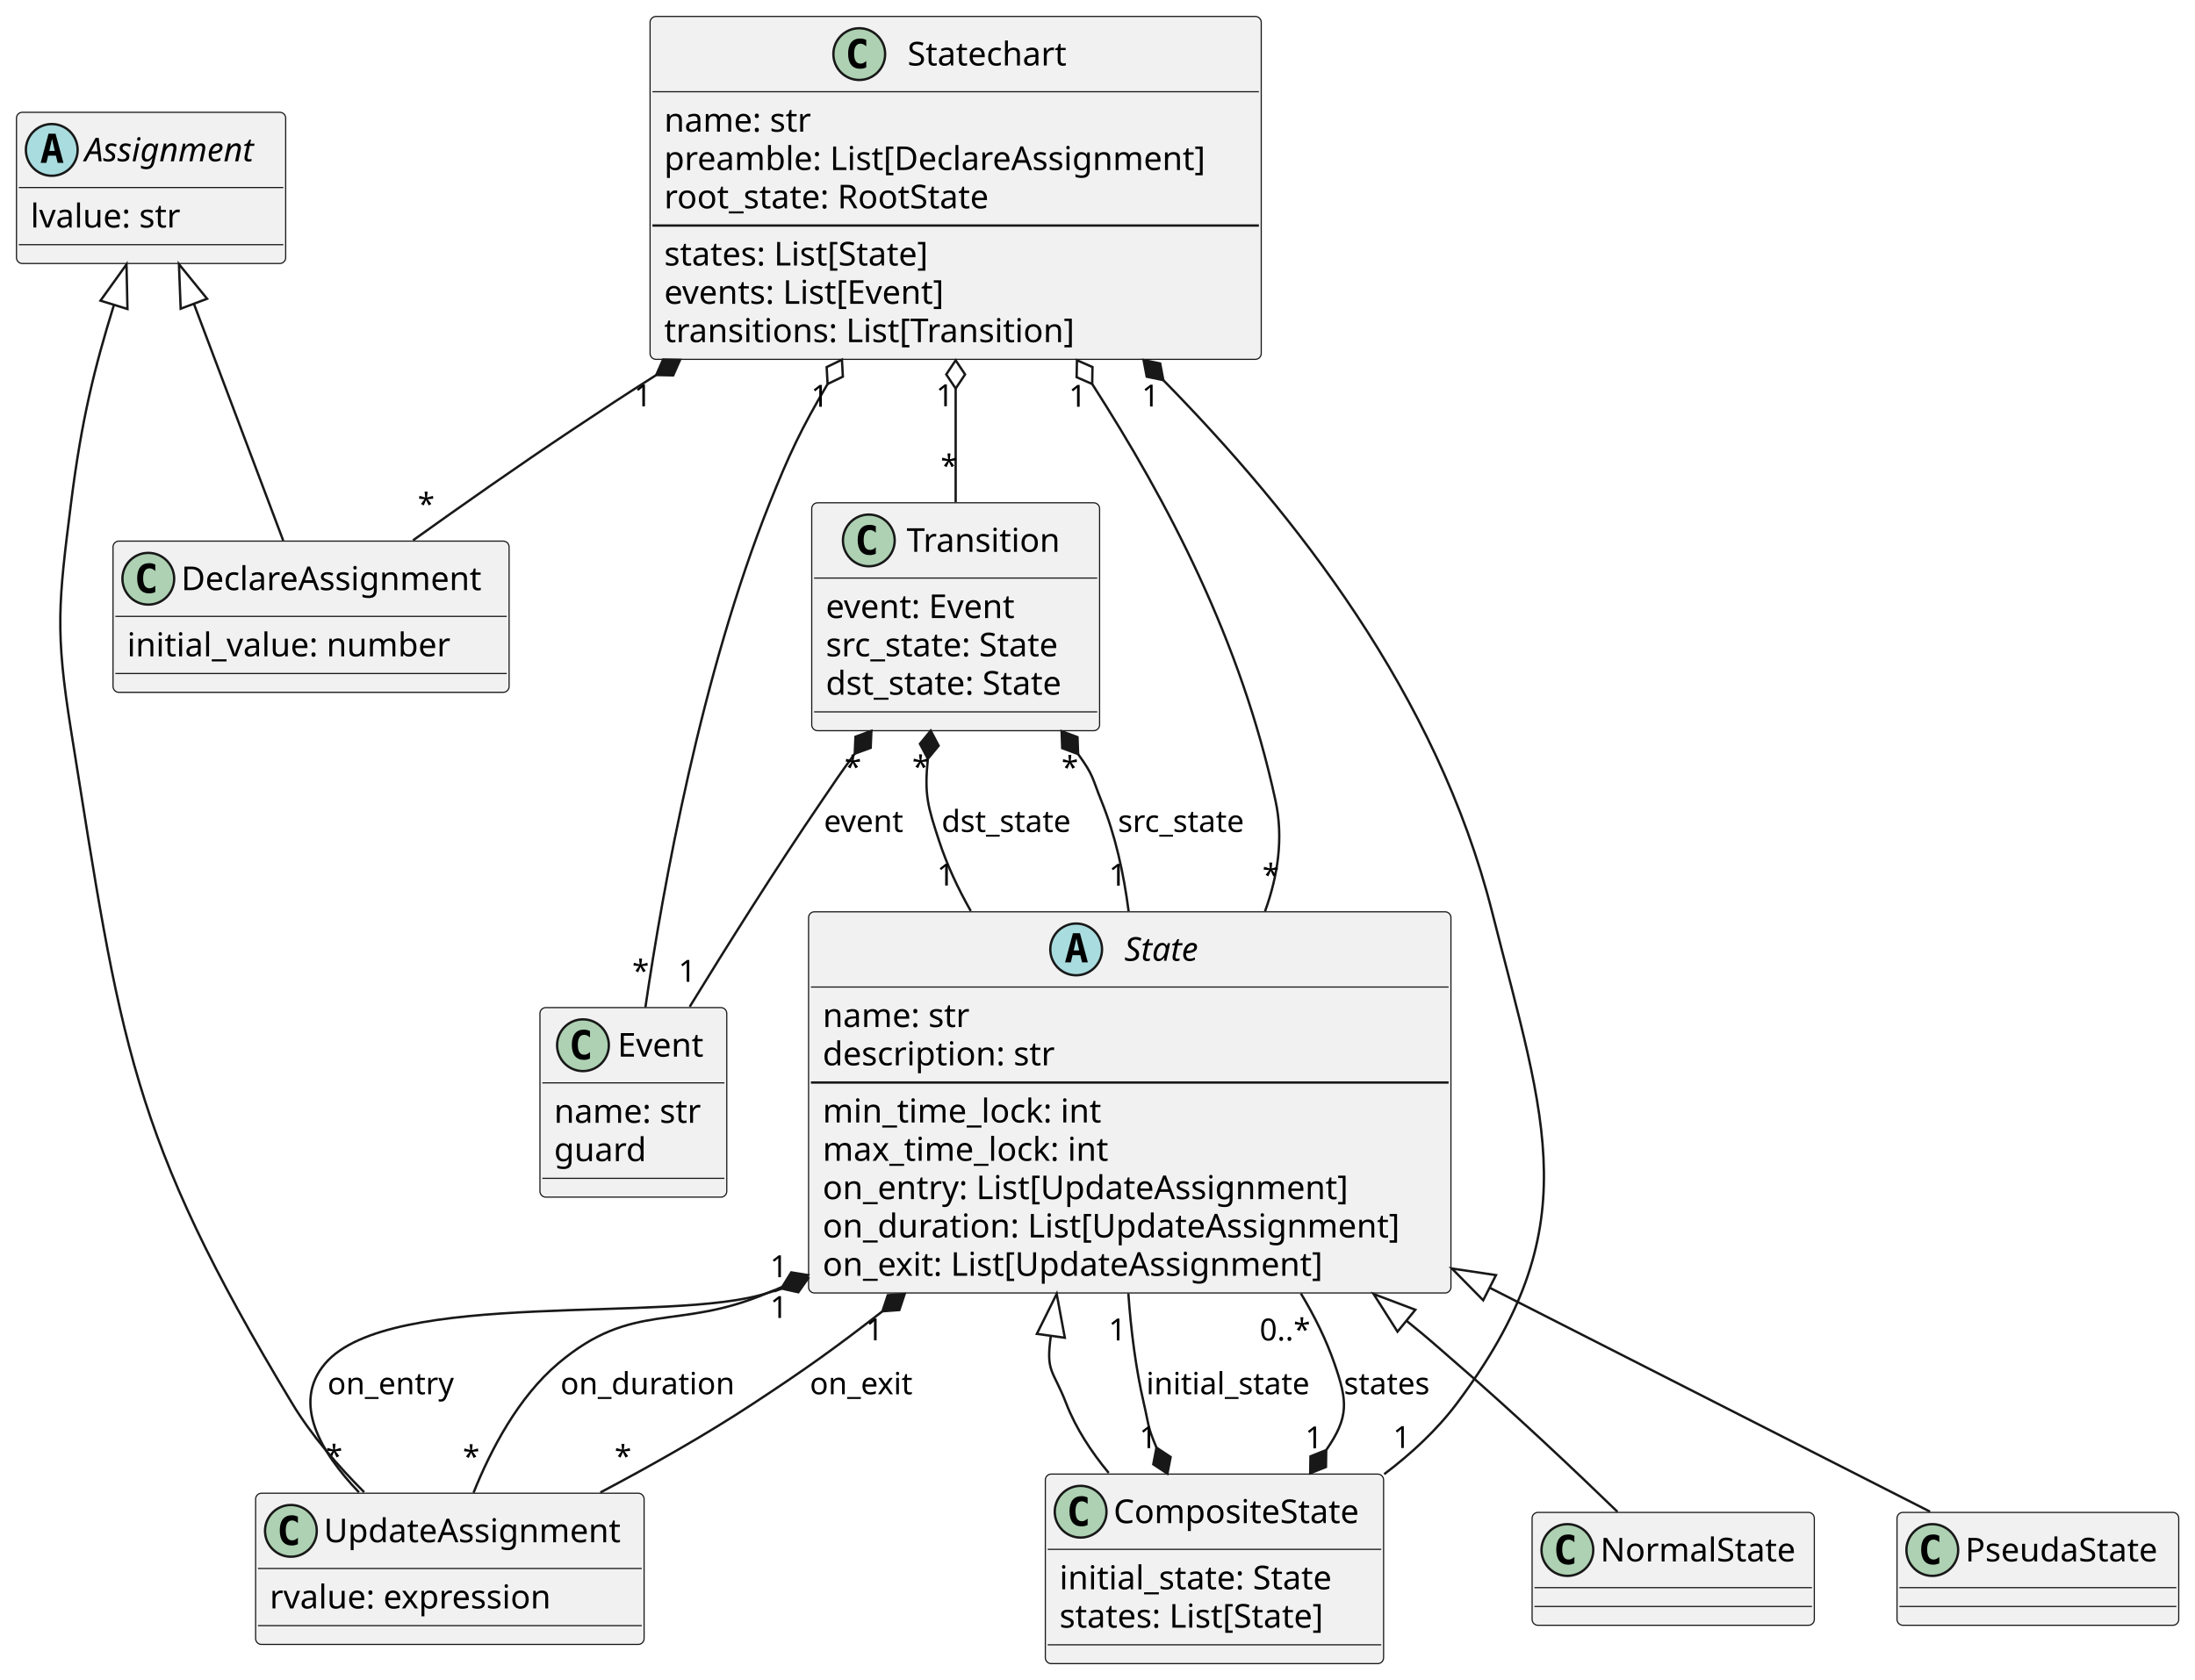
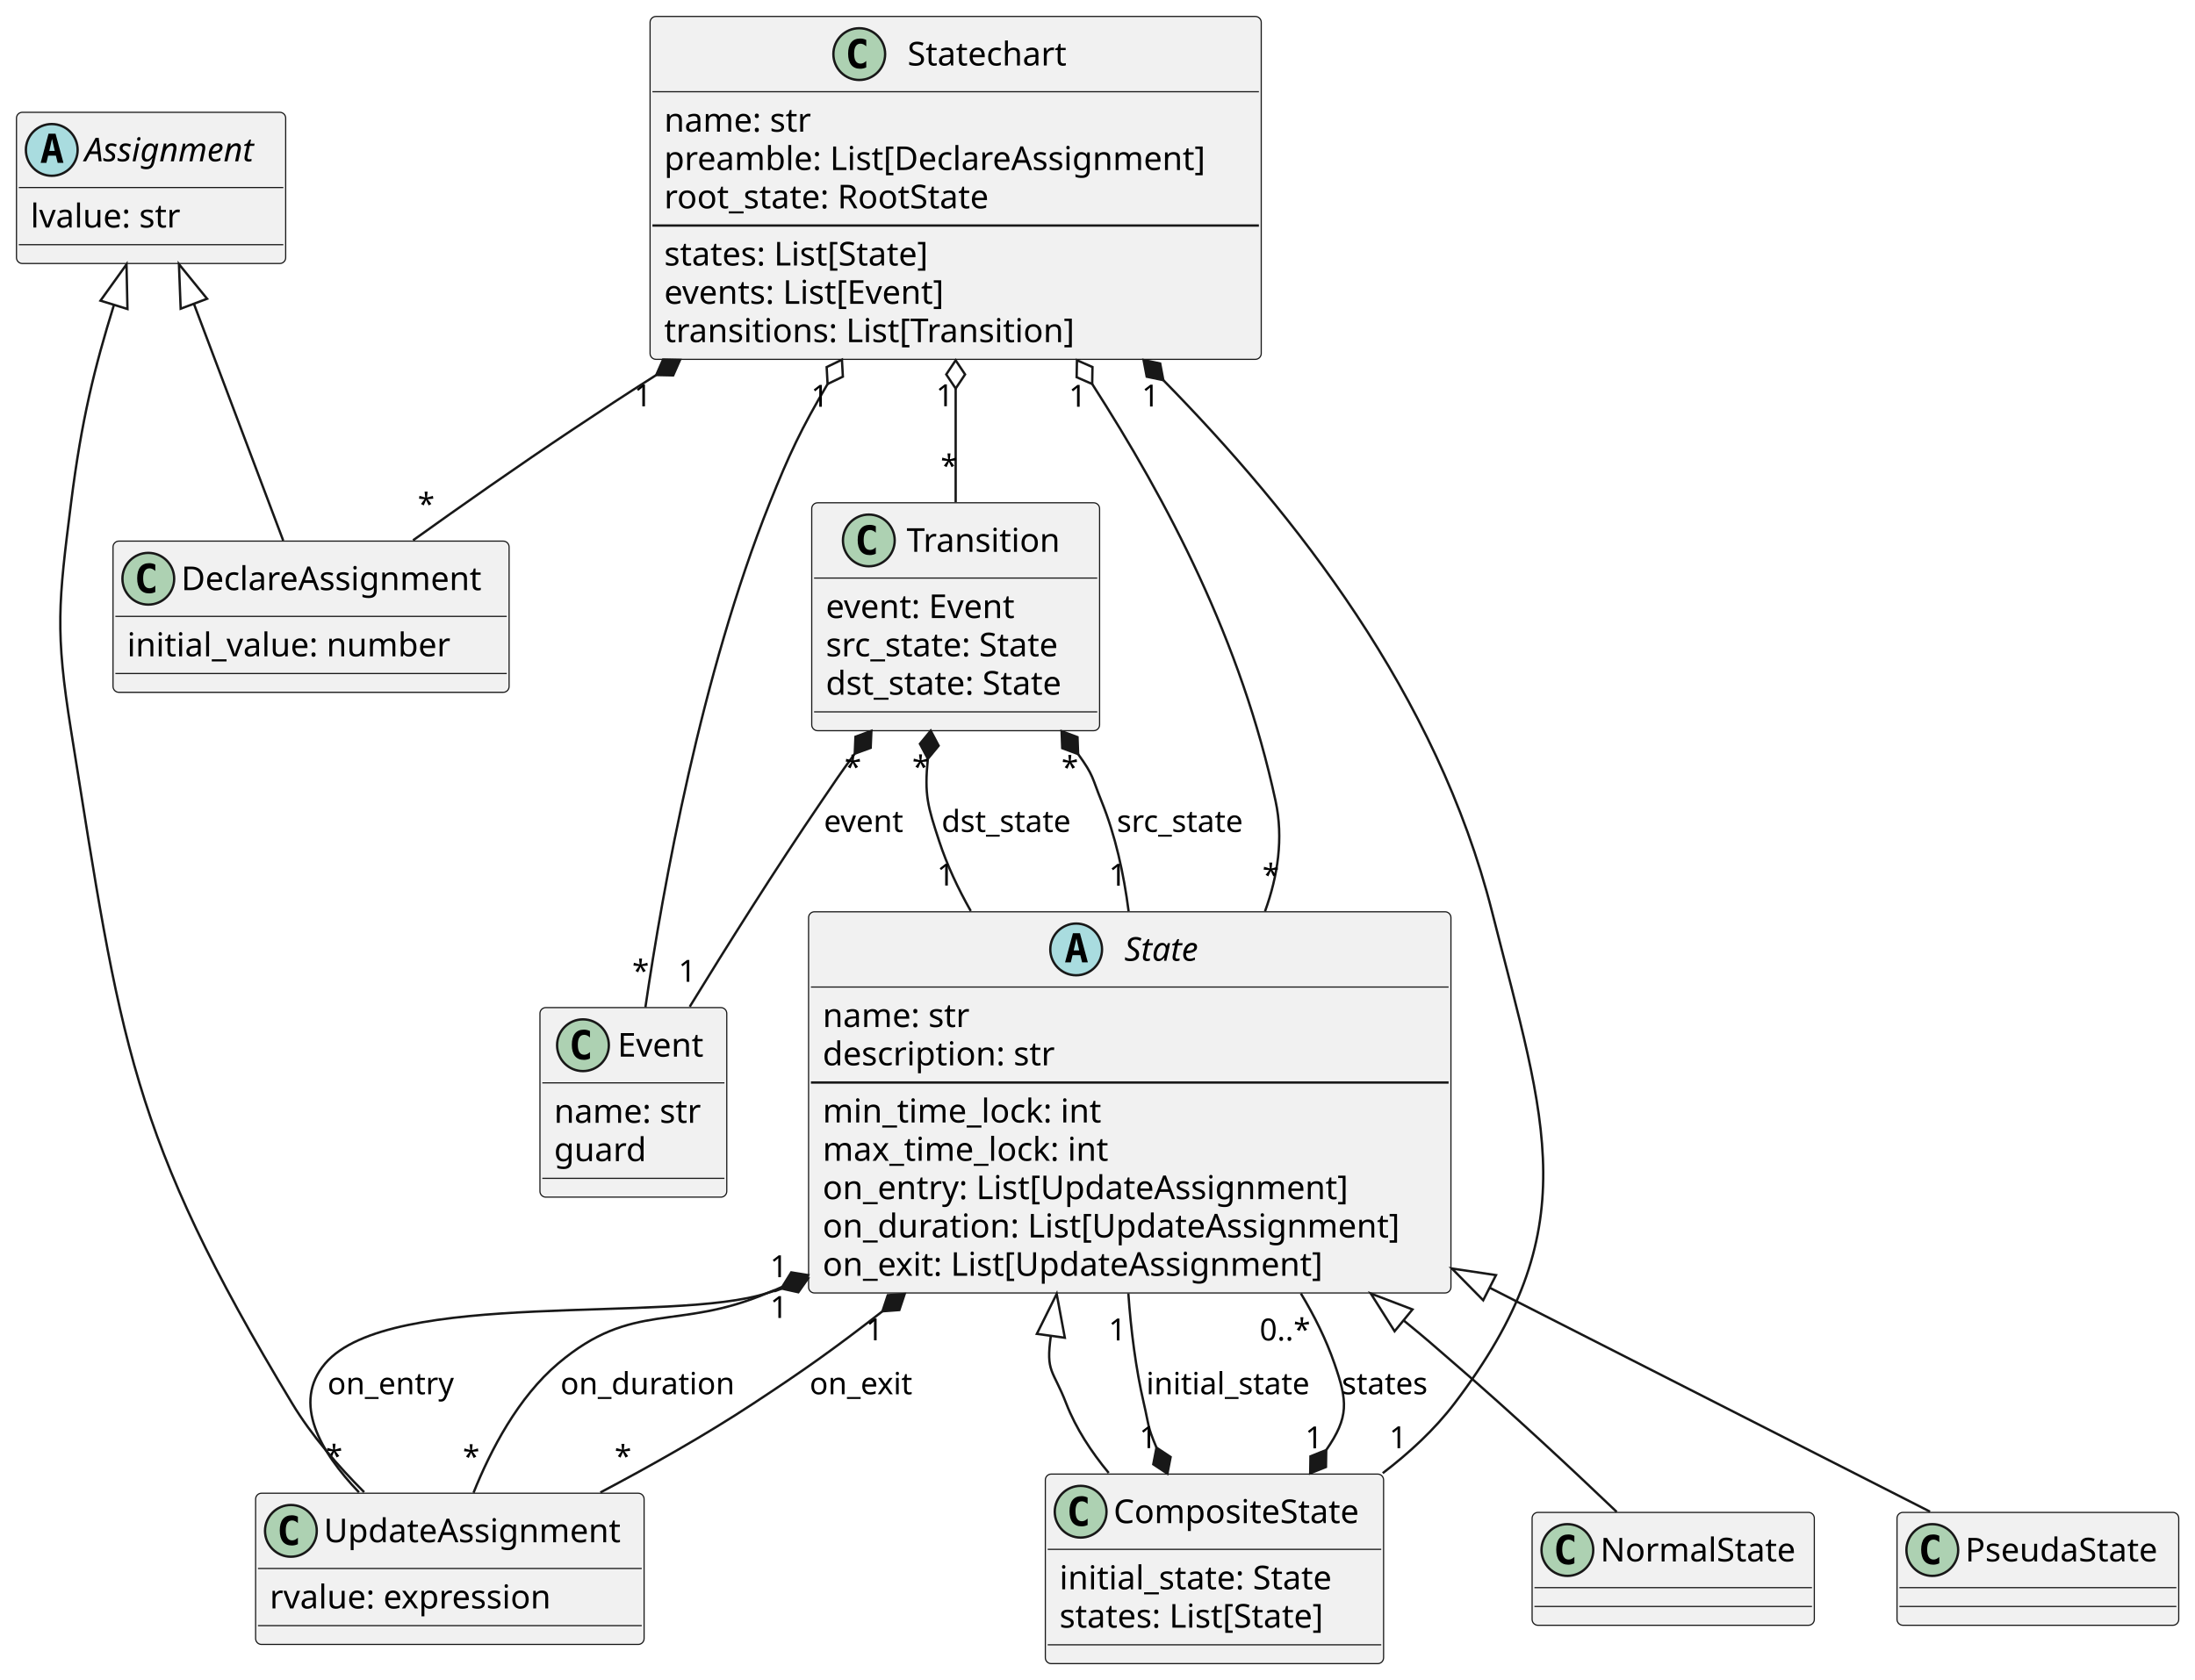
<svg xmlns="http://www.w3.org/2000/svg" contentStyleType="text/css" data-diagram-type="CLASS" height="714px" preserveAspectRatio="none" style="width:933px;height:714px;background:#FFFFFF;" version="1.1" viewBox="0 0 933 714" width="933px" zoomAndPan="magnify">
  <defs />
  <g>
    <g class="entity" data-entity="State" data-source-line="1" data-uid="ent0002" id="entity_State">
      <rect fill="#F1F1F1" height="162.078" rx="2.5" ry="2.5" style="stroke:#181818;stroke-width:0.5;" width="273.044" x="343.69" y="387.67" />
      <ellipse cx="457.433" cy="403.67" fill="#A9DCDF" rx="11" ry="11" style="stroke:#181818;stroke-width:1;" />
      <path d="M457.543,399.014 L456.386,404.092 L458.714,404.092 L457.543,399.014 Z M456.058,396.779 L459.043,396.779 L462.402,409.17 L459.949,409.17 L459.183,406.108 L455.902,406.108 L455.152,409.17 L452.714,409.17 L456.058,396.779 Z " fill="#000000" />
      <text fill="#000000" font-family="sans-serif" font-size="14" font-style="italic" lengthAdjust="spacing" textLength="37.058" x="477.933" y="408.517">State</text>
      <line style="stroke:#181818;stroke-width:0.5;" x1="344.69" x2="615.734" y1="419.67" y2="419.67" />
      <text fill="#000000" font-family="sans-serif" font-size="14" lengthAdjust="spacing" textLength="67.409" x="349.69" y="436.665">name: str</text>
      <text fill="#000000" font-family="sans-serif" font-size="14" lengthAdjust="spacing" textLength="105.547" x="349.69" y="452.962">description: str</text>
      <line style="stroke:#181818;stroke-width:1;" x1="344.69" x2="615.734" y1="460.264" y2="460.264" />
      <text fill="#000000" font-family="sans-serif" font-size="14" lengthAdjust="spacing" textLength="127.709" x="349.69" y="477.259">min_time_lock: int</text>
      <text fill="#000000" font-family="sans-serif" font-size="14" lengthAdjust="spacing" textLength="131.81" x="349.69" y="493.556">max_time_lock: int</text>
      <text fill="#000000" font-family="sans-serif" font-size="14" lengthAdjust="spacing" textLength="239.148" x="349.69" y="509.853">on_entry: List[UpdateAssignment]</text>
      <text fill="#000000" font-family="sans-serif" font-size="14" lengthAdjust="spacing" textLength="261.044" x="349.69" y="526.149">on_duration: List[UpdateAssignment]</text>
      <text fill="#000000" font-family="sans-serif" font-size="14" lengthAdjust="spacing" textLength="228.409" x="349.69" y="542.446">on_exit: List[UpdateAssignment]</text>
    </g>
    <g class="entity" data-entity="UpdateAssignment" data-source-line="12" data-uid="ent0003" id="entity_UpdateAssignment">
      <rect fill="#F1F1F1" height="64.297" rx="2.5" ry="2.5" style="stroke:#181818;stroke-width:0.5;" width="165.13" x="108.65" y="634.89" />
      <ellipse cx="123.65" cy="650.89" fill="#ADD1B2" rx="11" ry="11" style="stroke:#181818;stroke-width:1;" />
      <path d="M126.619,656.531 Q126.041,656.827 125.4,656.968 Q124.759,657.124 124.056,657.124 Q121.556,657.124 120.228,655.484 Q118.916,653.827 118.916,650.702 Q118.916,647.577 120.228,645.921 Q121.556,644.265 124.056,644.265 Q124.759,644.265 125.4,644.421 Q126.056,644.577 126.619,644.874 L126.619,647.593 Q125.994,647.015 125.4,646.749 Q124.806,646.468 124.181,646.468 Q122.838,646.468 122.15,647.546 Q121.463,648.609 121.463,650.702 Q121.463,652.796 122.15,653.874 Q122.838,654.937 124.181,654.937 Q124.806,654.937 125.4,654.671 Q125.994,654.39 126.619,653.812 L126.619,656.531 Z " fill="#000000" />
      <text fill="#000000" font-family="sans-serif" font-size="14" lengthAdjust="spacing" textLength="133.13" x="137.65" y="655.737">UpdateAssignment</text>
      <line style="stroke:#181818;stroke-width:0.5;" x1="109.65" x2="272.78" y1="666.89" y2="666.89" />
      <text fill="#000000" font-family="sans-serif" font-size="14" lengthAdjust="spacing" textLength="129.233" x="114.65" y="683.885">rvalue: expression</text>
      <line style="stroke:#181818;stroke-width:0.5;" x1="109.65" x2="272.78" y1="691.187" y2="691.187" />
    </g>
    <g class="entity" data-entity="CompositeState" data-source-line="16" data-uid="ent0007" id="entity_CompositeState">
      <rect fill="#F1F1F1" height="80.594" rx="2.5" ry="2.5" style="stroke:#181818;stroke-width:0.5;" width="143.774" x="444.33" y="626.75" />
      <ellipse cx="459.33" cy="642.75" fill="#ADD1B2" rx="11" ry="11" style="stroke:#181818;stroke-width:1;" />
      <path d="M462.299,648.391 Q461.721,648.688 461.08,648.828 Q460.439,648.984 459.736,648.984 Q457.236,648.984 455.908,647.344 Q454.596,645.688 454.596,642.562 Q454.596,639.438 455.908,637.781 Q457.236,636.125 459.736,636.125 Q460.439,636.125 461.08,636.281 Q461.736,636.438 462.299,636.734 L462.299,639.453 Q461.674,638.875 461.08,638.609 Q460.486,638.328 459.861,638.328 Q458.517,638.328 457.83,639.406 Q457.142,640.469 457.142,642.562 Q457.142,644.656 457.83,645.734 Q458.517,646.797 459.861,646.797 Q460.486,646.797 461.08,646.531 Q461.674,646.25 462.299,645.672 L462.299,648.391 Z " fill="#000000" />
      <text fill="#000000" font-family="sans-serif" font-size="14" lengthAdjust="spacing" textLength="111.774" x="473.33" y="647.597">CompositeState</text>
      <line style="stroke:#181818;stroke-width:0.5;" x1="445.33" x2="587.104" y1="658.75" y2="658.75" />
      <text fill="#000000" font-family="sans-serif" font-size="14" lengthAdjust="spacing" textLength="127.189" x="450.33" y="675.745">initial_state: State</text>
      <text fill="#000000" font-family="sans-serif" font-size="14" lengthAdjust="spacing" textLength="124.38" x="450.33" y="692.042">states: List[State]</text>
      <line style="stroke:#181818;stroke-width:0.5;" x1="445.33" x2="587.104" y1="699.344" y2="699.344" />
    </g>
    <g class="entity" data-entity="NormalState" data-source-line="26" data-uid="ent0012" id="entity_NormalState">
      <rect fill="#F1F1F1" height="48" rx="2.5" ry="2.5" style="stroke:#181818;stroke-width:0.5;" width="119.958" x="651.23" y="643.04" />
      <ellipse cx="666.23" cy="659.04" fill="#ADD1B2" rx="11" ry="11" style="stroke:#181818;stroke-width:1;" />
      <path d="M669.199,664.681 Q668.621,664.977 667.98,665.118 Q667.339,665.274 666.636,665.274 Q664.136,665.274 662.808,663.634 Q661.496,661.977 661.496,658.852 Q661.496,655.727 662.808,654.071 Q664.136,652.415 666.636,652.415 Q667.339,652.415 667.98,652.571 Q668.636,652.727 669.199,653.024 L669.199,655.743 Q668.574,655.165 667.98,654.899 Q667.386,654.618 666.761,654.618 Q665.418,654.618 664.73,655.696 Q664.043,656.759 664.043,658.852 Q664.043,660.946 664.73,662.024 Q665.418,663.087 666.761,663.087 Q667.386,663.087 667.98,662.821 Q668.574,662.54 669.199,661.962 L669.199,664.681 Z " fill="#000000" />
      <text fill="#000000" font-family="sans-serif" font-size="14" lengthAdjust="spacing" textLength="87.958" x="680.23" y="663.887">NormalState</text>
      <line style="stroke:#181818;stroke-width:0.5;" x1="652.23" x2="770.188" y1="675.04" y2="675.04" />
      <line style="stroke:#181818;stroke-width:0.5;" x1="652.23" x2="770.188" y1="683.04" y2="683.04" />
    </g>
    <g class="entity" data-entity="PseudaState" data-source-line="31" data-uid="ent0015" id="entity_PseudaState">
      <rect fill="#F1F1F1" height="48" rx="2.5" ry="2.5" style="stroke:#181818;stroke-width:0.5;" width="119.746" x="806.34" y="643.04" />
      <ellipse cx="821.34" cy="659.04" fill="#ADD1B2" rx="11" ry="11" style="stroke:#181818;stroke-width:1;" />
      <path d="M824.309,664.681 Q823.731,664.977 823.09,665.118 Q822.449,665.274 821.746,665.274 Q819.246,665.274 817.918,663.634 Q816.606,661.977 816.606,658.852 Q816.606,655.727 817.918,654.071 Q819.246,652.415 821.746,652.415 Q822.449,652.415 823.09,652.571 Q823.746,652.727 824.309,653.024 L824.309,655.743 Q823.684,655.165 823.09,654.899 Q822.496,654.618 821.871,654.618 Q820.528,654.618 819.84,655.696 Q819.153,656.759 819.153,658.852 Q819.153,660.946 819.84,662.024 Q820.528,663.087 821.871,663.087 Q822.496,663.087 823.09,662.821 Q823.684,662.54 824.309,661.962 L824.309,664.681 Z " fill="#000000" />
      <text fill="#000000" font-family="sans-serif" font-size="14" lengthAdjust="spacing" textLength="87.746" x="835.34" y="663.887">PseudaState</text>
      <line style="stroke:#181818;stroke-width:0.5;" x1="807.34" x2="925.086" y1="675.04" y2="675.04" />
      <line style="stroke:#181818;stroke-width:0.5;" x1="807.34" x2="925.086" y1="683.04" y2="683.04" />
    </g>
    <g class="entity" data-entity="Event" data-source-line="37" data-uid="ent0018" id="entity_Event">
      <rect fill="#F1F1F1" height="80.594" rx="2.5" ry="2.5" style="stroke:#181818;stroke-width:0.5;" width="79.409" x="229.51" y="428.41" />
      <ellipse cx="247.796" cy="444.41" fill="#ADD1B2" rx="11" ry="11" style="stroke:#181818;stroke-width:1;" />
      <path d="M250.765,450.051 Q250.187,450.348 249.546,450.488 Q248.906,450.644 248.202,450.644 Q245.702,450.644 244.374,449.004 Q243.062,447.348 243.062,444.223 Q243.062,441.098 244.374,439.441 Q245.702,437.785 248.202,437.785 Q248.906,437.785 249.546,437.941 Q250.202,438.098 250.765,438.394 L250.765,441.113 Q250.14,440.535 249.546,440.269 Q248.952,439.988 248.327,439.988 Q246.984,439.988 246.296,441.066 Q245.609,442.129 245.609,444.223 Q245.609,446.316 246.296,447.394 Q246.984,448.457 248.327,448.457 Q248.952,448.457 249.546,448.191 Q250.14,447.91 250.765,447.332 L250.765,450.051 Z " fill="#000000" />
      <text fill="#000000" font-family="sans-serif" font-size="14" lengthAdjust="spacing" textLength="40.106" x="262.526" y="449.257">Event</text>
      <line style="stroke:#181818;stroke-width:0.5;" x1="230.51" x2="307.919" y1="460.41" y2="460.41" />
      <text fill="#000000" font-family="sans-serif" font-size="14" lengthAdjust="spacing" textLength="67.409" x="235.51" y="477.405">name: str</text>
      <text fill="#000000" font-family="sans-serif" font-size="14" lengthAdjust="spacing" textLength="40.981" x="235.51" y="493.702">guard</text>
      <line style="stroke:#181818;stroke-width:0.5;" x1="230.51" x2="307.919" y1="501.004" y2="501.004" />
    </g>
    <g class="entity" data-entity="Transition" data-source-line="42" data-uid="ent0019" id="entity_Transition">
      <rect fill="#F1F1F1" height="96.891" rx="2.5" ry="2.5" style="stroke:#181818;stroke-width:0.5;" width="122.359" x="345.03" y="213.78" />
      <ellipse cx="369.299" cy="229.78" fill="#ADD1B2" rx="11" ry="11" style="stroke:#181818;stroke-width:1;" />
      <path d="M372.268,235.421 Q371.69,235.718 371.049,235.858 Q370.409,236.014 369.706,236.014 Q367.206,236.014 365.877,234.374 Q364.565,232.718 364.565,229.593 Q364.565,226.468 365.877,224.811 Q367.206,223.155 369.706,223.155 Q370.409,223.155 371.049,223.311 Q371.706,223.468 372.268,223.764 L372.268,226.483 Q371.643,225.905 371.049,225.639 Q370.456,225.358 369.831,225.358 Q368.487,225.358 367.799,226.436 Q367.112,227.499 367.112,229.593 Q367.112,231.686 367.799,232.764 Q368.487,233.827 369.831,233.827 Q370.456,233.827 371.049,233.561 Q371.643,233.28 372.268,232.702 L372.268,235.421 Z " fill="#000000" />
      <text fill="#000000" font-family="sans-serif" font-size="14" lengthAdjust="spacing" textLength="69.761" x="385.359" y="234.627">Transition</text>
      <line style="stroke:#181818;stroke-width:0.5;" x1="346.03" x2="466.389" y1="245.78" y2="245.78" />
      <text fill="#000000" font-family="sans-serif" font-size="14" lengthAdjust="spacing" textLength="89.147" x="351.03" y="262.775">event: Event</text>
      <text fill="#000000" font-family="sans-serif" font-size="14" lengthAdjust="spacing" textLength="109.436" x="351.03" y="279.072">src_state: State</text>
      <text fill="#000000" font-family="sans-serif" font-size="14" lengthAdjust="spacing" textLength="110.359" x="351.03" y="295.369">dst_state: State</text>
      <line style="stroke:#181818;stroke-width:0.5;" x1="346.03" x2="466.389" y1="302.671" y2="302.671" />
    </g>
    <g class="entity" data-entity="Statechart" data-source-line="51" data-uid="ent0023" id="entity_Statechart">
      <rect fill="#F1F1F1" height="145.781" rx="2.5" ry="2.5" style="stroke:#181818;stroke-width:0.5;" width="259.782" x="276.32" y="7" />
      <ellipse cx="365.235" cy="23" fill="#ADD1B2" rx="11" ry="11" style="stroke:#181818;stroke-width:1;" />
      <path d="M368.204,28.641 Q367.626,28.938 366.985,29.078 Q366.344,29.234 365.641,29.234 Q363.141,29.234 361.813,27.594 Q360.501,25.938 360.501,22.812 Q360.501,19.688 361.813,18.031 Q363.141,16.375 365.641,16.375 Q366.344,16.375 366.985,16.531 Q367.641,16.688 368.204,16.984 L368.204,19.703 Q367.579,19.125 366.985,18.859 Q366.391,18.578 365.766,18.578 Q364.423,18.578 363.735,19.656 Q363.048,20.719 363.048,22.812 Q363.048,24.906 363.735,25.984 Q364.423,27.047 365.766,27.047 Q366.391,27.047 366.985,26.781 Q367.579,26.5 368.204,25.922 L368.204,28.641 Z " fill="#000000" />
      <text fill="#000000" font-family="sans-serif" font-size="14" lengthAdjust="spacing" textLength="73.452" x="385.735" y="27.847">Statechart</text>
      <line style="stroke:#181818;stroke-width:0.5;" x1="277.32" x2="535.102" y1="39" y2="39" />
      <text fill="#000000" font-family="sans-serif" font-size="14" lengthAdjust="spacing" textLength="67.409" x="282.32" y="55.995">name: str</text>
      <text fill="#000000" font-family="sans-serif" font-size="14" lengthAdjust="spacing" textLength="247.782" x="282.32" y="72.292">preamble: List[DeclareAssignment]</text>
      <text fill="#000000" font-family="sans-serif" font-size="14" lengthAdjust="spacing" textLength="149.413" x="282.32" y="88.589">root_state: RootState</text>
      <line style="stroke:#181818;stroke-width:1;" x1="277.32" x2="535.102" y1="95.891" y2="95.891" />
      <text fill="#000000" font-family="sans-serif" font-size="14" lengthAdjust="spacing" textLength="124.38" x="282.32" y="112.886">states: List[State]</text>
      <text fill="#000000" font-family="sans-serif" font-size="14" lengthAdjust="spacing" textLength="131.838" x="282.32" y="129.183">events: List[Event]</text>
      <text fill="#000000" font-family="sans-serif" font-size="14" lengthAdjust="spacing" textLength="188.316" x="282.32" y="145.48">transitions: List[Transition]</text>
    </g>
    <g class="entity" data-entity="DeclareAssignment" data-source-line="61" data-uid="ent0024" id="entity_DeclareAssignment">
      <rect fill="#F1F1F1" height="64.297" rx="2.5" ry="2.5" style="stroke:#181818;stroke-width:0.5;" width="168.356" x="48.04" y="230.07" />
      <ellipse cx="63.04" cy="246.07" fill="#ADD1B2" rx="11" ry="11" style="stroke:#181818;stroke-width:1;" />
      <path d="M66.009,251.711 Q65.431,252.007 64.79,252.148 Q64.149,252.304 63.446,252.304 Q60.946,252.304 59.618,250.664 Q58.306,249.007 58.306,245.882 Q58.306,242.757 59.618,241.101 Q60.946,239.445 63.446,239.445 Q64.149,239.445 64.79,239.601 Q65.446,239.757 66.009,240.054 L66.009,242.773 Q65.384,242.195 64.79,241.929 Q64.196,241.648 63.571,241.648 Q62.227,241.648 61.54,242.726 Q60.852,243.789 60.852,245.882 Q60.852,247.976 61.54,249.054 Q62.227,250.117 63.571,250.117 Q64.196,250.117 64.79,249.851 Q65.384,249.57 66.009,248.992 L66.009,251.711 Z " fill="#000000" />
      <text fill="#000000" font-family="sans-serif" font-size="14" lengthAdjust="spacing" textLength="136.356" x="77.04" y="250.917">DeclareAssignment</text>
      <line style="stroke:#181818;stroke-width:0.5;" x1="49.04" x2="215.396" y1="262.07" y2="262.07" />
      <text fill="#000000" font-family="sans-serif" font-size="14" lengthAdjust="spacing" textLength="147.547" x="54.04" y="279.065">initial_value: number</text>
      <line style="stroke:#181818;stroke-width:0.5;" x1="49.04" x2="215.396" y1="286.367" y2="286.367" />
    </g>
    <g class="entity" data-entity="Assignment" data-source-line="67" data-uid="ent0030" id="entity_Assignment">
      <rect fill="#F1F1F1" height="64.297" rx="2.5" ry="2.5" style="stroke:#181818;stroke-width:0.5;" width="114.428" x="7" y="47.74" />
      <ellipse cx="22" cy="63.74" fill="#A9DCDF" rx="11" ry="11" style="stroke:#181818;stroke-width:1;" />
      <path d="M22.109,59.084 L20.953,64.162 L23.281,64.162 L22.109,59.084 Z M20.625,56.849 L23.609,56.849 L26.969,69.24 L24.516,69.24 L23.75,66.177 L20.469,66.177 L19.719,69.24 L17.281,69.24 L20.625,56.849 Z " fill="#000000" />
      <text fill="#000000" font-family="sans-serif" font-size="14" font-style="italic" lengthAdjust="spacing" textLength="82.428" x="36" y="68.587">Assignment</text>
      <line style="stroke:#181818;stroke-width:0.5;" x1="8" x2="120.428" y1="79.74" y2="79.74" />
      <text fill="#000000" font-family="sans-serif" font-size="14" lengthAdjust="spacing" textLength="69.836" x="13" y="96.735">lvalue: str</text>
      <line style="stroke:#181818;stroke-width:0.5;" x1="8" x2="120.428" y1="104.037" y2="104.037" />
    </g>
    <g class="link" data-entity-1="State" data-entity-2="UpdateAssignment" data-source-line="12" data-uid="lnk4" id="link_State_UpdateAssignment">
      <path codeLine="12" d="M332.293,547.883 C326.523,550.123 331.94,547.86 326.21,549.75 C286.04,563.01 165.67,547.56 138.21,579.75 C123.95,596.47 136.25,617.43 152.58,634.51" fill="none" id="State-backto-UpdateAssignment" style="stroke:#181818;stroke-width:1;" />
      <polygon fill="#181818" points="343.48,543.54,336.439,541.982,332.293,547.883,339.334,549.44,343.48,543.54" style="stroke:#181818;stroke-width:1;" />
      <text fill="#000000" font-family="sans-serif" font-size="13" lengthAdjust="spacing" textLength="57.065" x="139.21" y="592.817">on_entry</text>
      <text fill="#000000" font-family="sans-serif" font-size="13" lengthAdjust="spacing" textLength="8.271" x="327.352" y="560.37">1</text>
      <text fill="#000000" font-family="sans-serif" font-size="13" lengthAdjust="spacing" textLength="6.5" x="138.432" y="623.709">*</text>
    </g>
    <g class="link" data-entity-1="State" data-entity-2="UpdateAssignment" data-source-line="13" data-uid="lnk5" id="link_State_UpdateAssignment">
      <path codeLine="13" d="M332.524,547.113 C326.734,549.743 331.9,547.33 326.21,549.75 C287.8,566.09 269.06,552.76 237.21,579.75 C220.25,594.13 208.6,616.39 201.27,634.7" fill="none" id="State-backto-UpdateAssignment-1" style="stroke:#181818;stroke-width:1;" />
      <polygon fill="#181818" points="343.45,542.15,336.333,540.99,332.524,547.113,339.641,548.273,343.45,542.15" style="stroke:#181818;stroke-width:1;" />
      <text fill="#000000" font-family="sans-serif" font-size="13" lengthAdjust="spacing" textLength="77.397" x="238.21" y="592.817">on_duration</text>
      <text fill="#000000" font-family="sans-serif" font-size="13" lengthAdjust="spacing" textLength="8.271" x="327.32" y="543.033">1</text>
      <text fill="#000000" font-family="sans-serif" font-size="13" lengthAdjust="spacing" textLength="6.5" x="196.708" y="623.937">*</text>
    </g>
    <g class="link" data-entity-1="State" data-entity-2="UpdateAssignment" data-source-line="14" data-uid="lnk6" id="link_State_UpdateAssignment">
      <path codeLine="14" d="M375.083,557.534 C354.373,573.664 341.7,582.61 320.21,596.75 C299.72,610.23 276.35,623.4 255.18,634.57" fill="none" id="State-backto-UpdateAssignment-2" style="stroke:#181818;stroke-width:1;" />
      <polygon fill="#181818" points="384.55,550.16,377.358,550.691,375.083,557.534,382.274,557.003,384.55,550.16" style="stroke:#181818;stroke-width:1;" />
-       <text fill="#000000" font-family="sans-serif" font-size="13" lengthAdjust="spacing" textLength="47.093" x="344.21" y="592.817">on_exit</text>
+       <text fill="#000000" font-family="sans-serif" font-size="13" lengthAdjust="spacing" textLength="47.093" x="344.13" y="592.817">on_exit</text>
      <text fill="#000000" font-family="sans-serif" font-size="13" lengthAdjust="spacing" textLength="8.271" x="367.997" y="569.877">1</text>
      <text fill="#000000" font-family="sans-serif" font-size="13" lengthAdjust="spacing" textLength="6.5" x="261.232" y="623.781">*</text>
    </g>
    <g class="link" data-entity-1="State" data-entity-2="CompositeState" data-source-line="16" data-uid="lnk9" id="link_State_CompositeState">
      <path codeLine="16" d="M446.668,567.958 C444.478,583.688 447.52,582.02 453.21,596.75 C457.32,607.36 463.89,617.35 471.27,626.27" fill="none" id="State-backto-CompositeState" style="stroke:#181818;stroke-width:1;" />
      <polygon fill="none" points="449.15,550.13,440.725,567.131,452.611,568.785,449.15,550.13" style="stroke:#181818;stroke-width:1;" />
    </g>
    <g class="link" data-entity-1="CompositeState" data-entity-2="State" data-source-line="23" data-uid="lnk10" id="link_CompositeState_State">
      <path codeLine="23" d="M491.57,615.508 C487.56,605.967 488.52,606.71 486.21,596.75 C482.75,581.8 480.72,565.6 479.61,549.94" fill="none" id="CompositeState-backto-State" style="stroke:#181818;stroke-width:1;" />
      <polygon fill="#181818" points="496.22,626.57,497.582,619.489,491.57,615.508,490.207,622.589,496.22,626.57" style="stroke:#181818;stroke-width:1;" />
      <text fill="#000000" font-family="sans-serif" font-size="13" lengthAdjust="spacing" textLength="75.182" x="487.21" y="592.817">initial_state</text>
      <text fill="#000000" font-family="sans-serif" font-size="13" lengthAdjust="spacing" textLength="8.271" x="484.268" y="615.702">1</text>
      <text fill="#000000" font-family="sans-serif" font-size="13" lengthAdjust="spacing" textLength="8.271" x="471.212" y="569.915">1</text>
    </g>
    <g class="link" data-entity-1="CompositeState" data-entity-2="State" data-source-line="24" data-uid="lnk11" id="link_CompositeState_State">
      <path codeLine="24" d="M563.721,616.53 C573.461,602.4 572.81,595.86 567.21,579.75 C563.66,569.51 558.71,559.51 552.96,549.97" fill="none" id="CompositeState-backto-State-1" style="stroke:#181818;stroke-width:1;" />
      <polygon fill="#181818" points="556.91,626.41,563.609,623.74,563.721,616.53,557.022,619.2,556.91,626.41" style="stroke:#181818;stroke-width:1;" />
-       <text fill="#000000" font-family="sans-serif" font-size="13" lengthAdjust="spacing" textLength="39.705" x="571.21" y="592.817">states</text>
+       <text fill="#000000" font-family="sans-serif" font-size="13" lengthAdjust="spacing" textLength="39.705" x="570.34" y="592.817">states</text>
      <text fill="#000000" font-family="sans-serif" font-size="13" lengthAdjust="spacing" textLength="8.271" x="554.779" y="615.816">1</text>
      <text fill="#000000" font-family="sans-serif" font-size="13" lengthAdjust="spacing" textLength="23.036" x="535.417" y="569.948">0..*</text>
    </g>
    <g class="link" data-entity-1="State" data-entity-2="NormalState" data-source-line="26" data-uid="lnk14" id="link_State_NormalState">
-       <path codeLine="26" d="M597.809,561.544 C609.859,571.354 607.91,570 619.21,579.75 C643.1,600.34 669.22,625.07 687.51,642.77" fill="none" id="State-backto-NormalState" style="stroke:#181818;stroke-width:1;" />
-       <polygon fill="none" points="583.85,550.18,594.021,566.197,601.597,556.891,583.85,550.18" style="stroke:#181818;stroke-width:1;" />
+       <path codeLine="26" d="M596.587,561.384 C608.677,571.284 606.83,569.95 618.21,579.75 C642.26,600.43 668.68,625.15 687.19,642.82" fill="none" id="State-backto-NormalState" style="stroke:#181818;stroke-width:1;" />
+       <polygon fill="none" points="582.66,549.98,592.785,566.026,600.388,556.742,582.66,549.98" style="stroke:#181818;stroke-width:1;" />
    </g>
    <g class="link" data-entity-1="State" data-entity-2="PseudaState" data-source-line="31" data-uid="lnk17" id="link_State_PseudaState">
      <path codeLine="31" d="M633.163,547.502 C704.263,583.672 770.45,617.34 820.37,642.73" fill="none" id="State-backto-PseudaState" style="stroke:#181818;stroke-width:1;" />
      <polygon fill="none" points="617.12,539.34,630.443,552.849,635.884,542.154,617.12,539.34" style="stroke:#181818;stroke-width:1;" />
    </g>
    <g class="link" data-entity-1="Transition" data-entity-2="State" data-source-line="47" data-uid="lnk20" id="link_Transition_State">
      <path codeLine="47" d="M458.266,320.628 C464.976,329.918 464.01,330.29 468.21,340.67 C474.12,355.25 477.67,371.51 479.72,387.41" fill="none" id="Transition-backto-State" style="stroke:#181818;stroke-width:1;" />
      <polygon fill="#181818" points="451.24,310.9,451.51,318.106,458.266,320.628,457.996,313.422,451.24,310.9" style="stroke:#181818;stroke-width:1;" />
-       <text fill="#000000" font-family="sans-serif" font-size="13" lengthAdjust="spacing" textLength="58.697" x="475.21" y="353.737">src_state</text>
+       <text fill="#000000" font-family="sans-serif" font-size="13" lengthAdjust="spacing" textLength="58.697" x="474.72" y="353.737">src_state</text>
      <text fill="#000000" font-family="sans-serif" font-size="13" lengthAdjust="spacing" textLength="6.5" x="451.186" y="330.876">*</text>
      <text fill="#000000" font-family="sans-serif" font-size="13" lengthAdjust="spacing" textLength="8.271" x="471.332" y="376.574">1</text>
    </g>
    <g class="link" data-entity-1="Transition" data-entity-2="State" data-source-line="48" data-uid="lnk21" id="link_Transition_State">
      <path codeLine="48" d="M394.394,322.628 C392.834,337.938 394.34,342.83 399.21,357.67 C402.54,367.81 407.21,377.79 412.63,387.34" fill="none" id="Transition-backto-State-1" style="stroke:#181818;stroke-width:1;" />
      <polygon fill="#181818" points="395.61,310.69,391.022,316.254,394.394,322.628,398.981,317.065,395.61,310.69" style="stroke:#181818;stroke-width:1;" />
      <text fill="#000000" font-family="sans-serif" font-size="13" lengthAdjust="spacing" textLength="59.554" x="400.21" y="353.737">dst_state</text>
      <text fill="#000000" font-family="sans-serif" font-size="13" lengthAdjust="spacing" textLength="6.5" x="387.733" y="330.636">*</text>
      <text fill="#000000" font-family="sans-serif" font-size="13" lengthAdjust="spacing" textLength="8.271" x="398.267" y="376.498">1</text>
    </g>
    <g class="link" data-entity-1="Transition" data-entity-2="Event" data-source-line="49" data-uid="lnk22" id="link_Transition_Event">
      <path codeLine="49" d="M363.319,320.455 C356.179,330.245 355.89,330.87 349.21,340.67 C329.62,369.42 308.7,402.73 293.18,428.03" fill="none" id="Transition-backto-Event" style="stroke:#181818;stroke-width:1;" />
      <polygon fill="#181818" points="370.39,310.76,363.623,313.251,363.319,320.455,370.086,317.965,370.39,310.76" style="stroke:#181818;stroke-width:1;" />
      <text fill="#000000" font-family="sans-serif" font-size="13" lengthAdjust="spacing" textLength="37.026" x="350.21" y="353.737">event</text>
      <text fill="#000000" font-family="sans-serif" font-size="13" lengthAdjust="spacing" textLength="6.5" x="358.966" y="330.716">*</text>
      <text fill="#000000" font-family="sans-serif" font-size="13" lengthAdjust="spacing" textLength="8.271" x="288.384" y="417.429">1</text>
    </g>
    <g class="link" data-entity-1="Statechart" data-entity-2="DeclareAssignment" data-source-line="61" data-uid="lnk25" id="link_Statechart_DeclareAssignment">
      <path codeLine="61" d="M278.938,159.456 C263.438,169.326 257.94,172.98 243.21,182.78 C220.62,197.81 195.92,215.16 175.58,229.72" fill="none" id="Statechart-backto-DeclareAssignment" style="stroke:#181818;stroke-width:1;" />
      <polygon fill="#181818" points="289.06,153.01,281.851,152.859,278.938,159.456,286.147,159.607,289.06,153.01" style="stroke:#181818;stroke-width:1;" />
      <text fill="#000000" font-family="sans-serif" font-size="13" lengthAdjust="spacing" textLength="8.271" x="269.526" y="172.767">1</text>
      <text fill="#000000" font-family="sans-serif" font-size="13" lengthAdjust="spacing" textLength="6.5" x="177.575" y="218.925">*</text>
    </g>
    <g class="link" data-entity-1="Statechart" data-entity-2="CompositeState" data-source-line="62" data-uid="lnk26" id="link_Statechart_CompositeState">
-       <path codeLine="62" d="M494.482,161.637 C550.452,218.707 610.86,295.35 634.21,387.67 C657.06,477.99 675.13,522.23 619.21,596.75 C610.74,608.04 599.86,618.09 588.36,626.79" fill="none" id="Statechart-backto-CompositeState" style="stroke:#181818;stroke-width:1;" />
+       <path codeLine="62" d="M494.482,161.637 C550.452,218.707 610.86,295.35 634.21,387.67 C657.07,478.02 674.69,522.62 618.21,596.75 C609.78,607.82 599.05,617.73 587.74,626.36" fill="none" id="Statechart-backto-CompositeState" style="stroke:#181818;stroke-width:1;" />
      <polygon fill="#181818" points="486.08,153.07,487.425,160.155,494.482,161.637,493.137,154.553,486.08,153.07" style="stroke:#181818;stroke-width:1;" />
      <text fill="#000000" font-family="sans-serif" font-size="13" lengthAdjust="spacing" textLength="8.271" x="485.324" y="172.833">1</text>
-       <text fill="#000000" font-family="sans-serif" font-size="13" lengthAdjust="spacing" textLength="8.271" x="592.095" y="615.66">1</text>
+       <text fill="#000000" font-family="sans-serif" font-size="13" lengthAdjust="spacing" textLength="8.271" x="590.523" y="615.758">1</text>
    </g>
    <g class="link" data-entity-1="Statechart" data-entity-2="State" data-source-line="63" data-uid="lnk27" id="link_Statechart_State">
      <path codeLine="63" d="M464.242,163.269 C496.302,213.219 527.63,272.6 542.21,340.67 C545.58,356.39 543.17,372.38 537.71,387.47" fill="none" id="Statechart-backto-State" style="stroke:#181818;stroke-width:1;" />
      <polygon fill="none" points="457.76,153.17,457.635,160.38,464.242,163.269,464.367,156.059,457.76,153.17" style="stroke:#181818;stroke-width:1;" />
      <text fill="#000000" font-family="sans-serif" font-size="13" lengthAdjust="spacing" textLength="8.271" x="454.305" y="172.942">1</text>
      <text fill="#000000" font-family="sans-serif" font-size="13" lengthAdjust="spacing" textLength="6.5" x="536.586" y="376.639">*</text>
    </g>
    <g class="link" data-entity-1="Statechart" data-entity-2="Event" data-source-line="64" data-uid="lnk28" id="link_Statechart_Event">
      <path codeLine="64" d="M351.772,163.275 C340.462,182.445 335.44,193.22 327.21,213.78 C298.08,286.62 281.8,377.37 274.33,428.29" fill="none" id="Statechart-backto-Event" style="stroke:#181818;stroke-width:1;" />
      <polygon fill="none" points="357.87,152.94,351.376,156.075,351.772,163.275,358.266,160.14,357.87,152.94" style="stroke:#181818;stroke-width:1;" />
      <text fill="#000000" font-family="sans-serif" font-size="13" lengthAdjust="spacing" textLength="8.271" x="344.731" y="172.942">1</text>
      <text fill="#000000" font-family="sans-serif" font-size="13" lengthAdjust="spacing" textLength="6.5" x="268.722" y="417.432">*</text>
    </g>
    <g class="link" data-entity-1="Statechart" data-entity-2="Transition" data-source-line="65" data-uid="lnk29" id="link_Statechart_Transition">
      <path codeLine="65" d="M406.21,165.2 C406.21,185.48 406.21,195.02 406.21,213.49" fill="none" id="Statechart-backto-Transition" style="stroke:#181818;stroke-width:1;" />
      <polygon fill="none" points="406.21,153.2,402.21,159.2,406.21,165.2,410.21,159.2,406.21,153.2" style="stroke:#181818;stroke-width:1;" />
      <text fill="#000000" font-family="sans-serif" font-size="13" lengthAdjust="spacing" textLength="8.271" x="397.854" y="172.723">1</text>
      <text fill="#000000" font-family="sans-serif" font-size="13" lengthAdjust="spacing" textLength="6.5" x="399.823" y="202.658">*</text>
    </g>
    <g class="link" data-entity-1="Assignment" data-entity-2="DeclareAssignment" data-source-line="75" data-uid="lnk32" id="link_Assignment_DeclareAssignment">
      <path codeLine="75" d="M82.409,129.143 C94.849,162.143 107.96,196.89 120.39,229.87" fill="none" id="Assignment-backto-DeclareAssignment" style="stroke:#181818;stroke-width:1;" />
      <polygon fill="none" points="76.06,112.3,76.795,131.259,88.024,127.027,76.06,112.3" style="stroke:#181818;stroke-width:1;" />
    </g>
    <g class="link" data-entity-1="Assignment" data-entity-2="UpdateAssignment" data-source-line="81" data-uid="lnk34" id="link_Assignment_UpdateAssignment">
      <path codeLine="81" d="M48.443,129.604 C40.183,156.264 34.66,178.45 30.21,213.78 C24.83,256.5 23.41,268.15 30.21,310.67 C51.37,442.82 55.06,482.16 124.21,596.75 C132.43,610.36 143.77,623.41 154.79,634.44" fill="none" id="Assignment-backto-UpdateAssignment" style="stroke:#181818;stroke-width:1;" />
      <polygon fill="none" points="53.77,112.41,42.712,127.828,54.174,131.379,53.77,112.41" style="stroke:#181818;stroke-width:1;" />
    </g>
  </g>
</svg>
